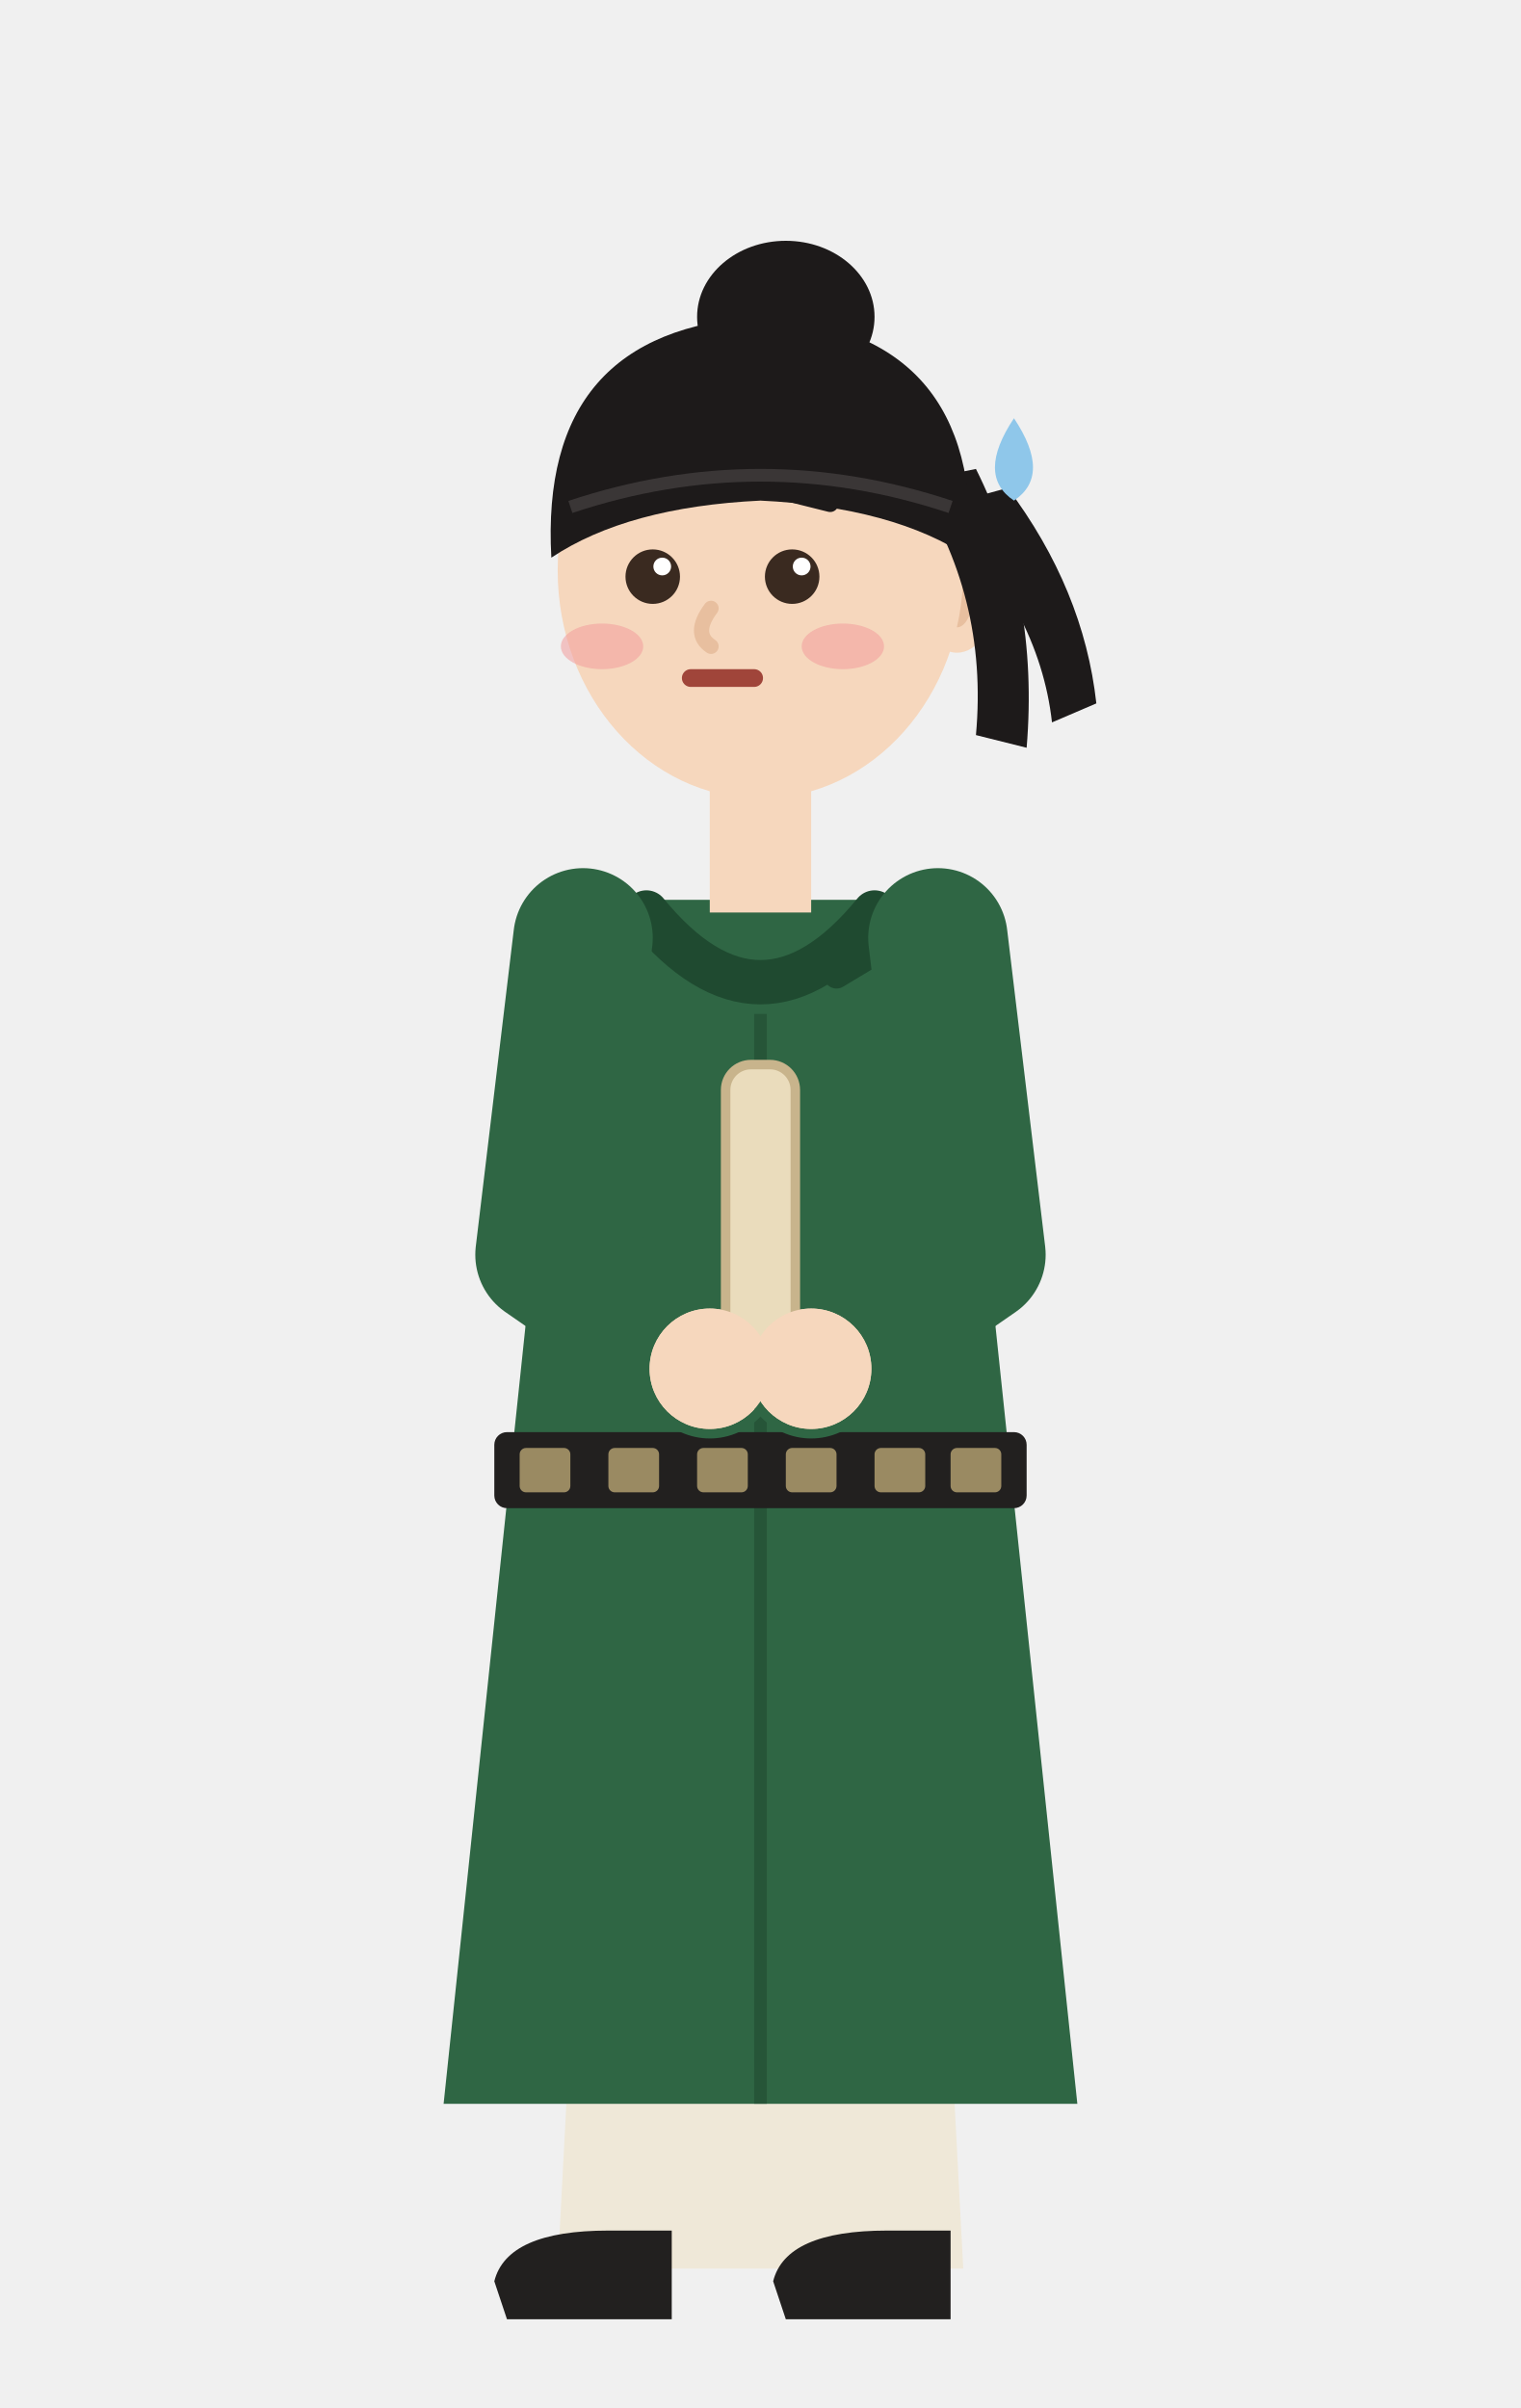
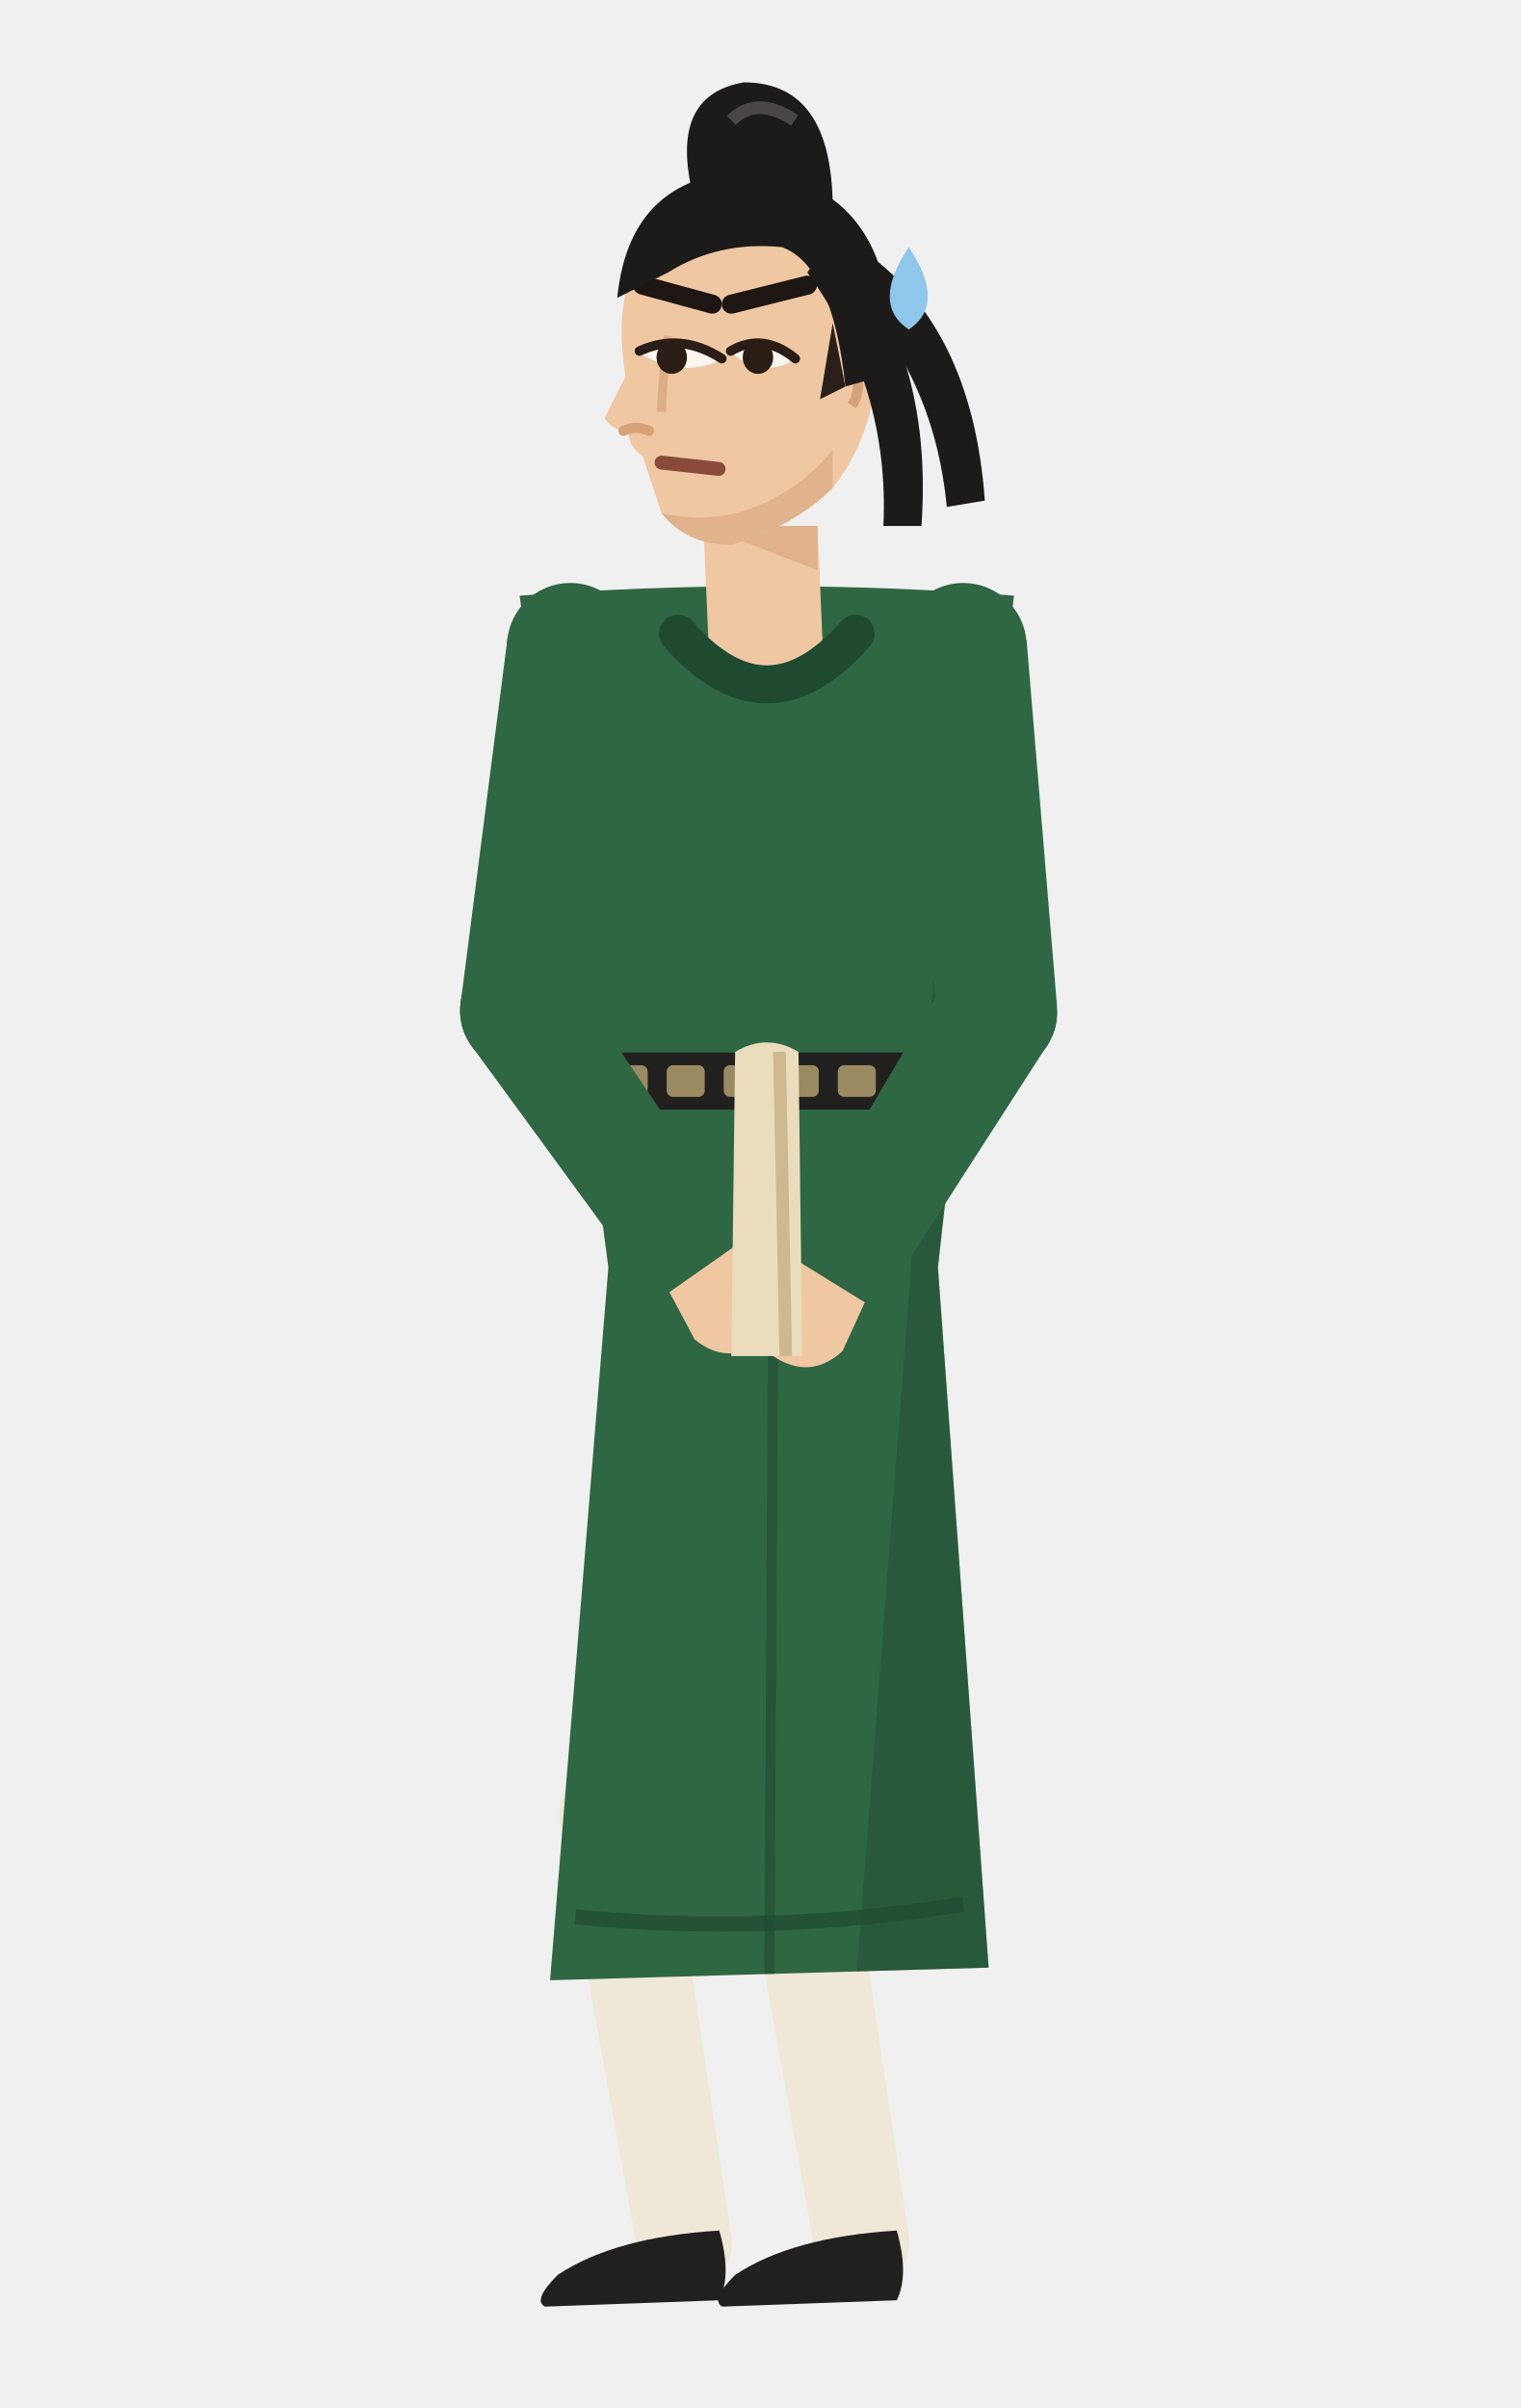
<svg xmlns="http://www.w3.org/2000/svg" width="240" height="380" viewBox="0 -20 240 380">
-   <path d="M90 300 L88 338 L152 338 L150 300 Z" fill="#efe8d8" />
-   <path d="M78 340 q2 -8 18 -8 h10 v14 h-26 z M122 340 q2 -8 18 -8 h10 v14 h-26 z" fill="#22201f" />
-   <path d="M90 122 L150 122 L170 312 L70 312 Z" fill="#2f6644" />
-   <path d="M120 140 V312" stroke="#1f4a30" stroke-width="2" opacity=".6" />
-   <path d="M102 124 Q120 146 138 124" stroke="#1f4a30" stroke-width="7" fill="none" stroke-linecap="round" />
-   <path d="M132 134 l10 -6" stroke="#1f4a30" stroke-width="4" stroke-linecap="round" />
-   <rect x="78" y="206" width="84" height="12" rx="2" fill="#22201f" />
-   <rect x="82" y="208.5" width="8" height="7" rx="1" fill="#9a8a62" />
-   <rect x="96" y="208.5" width="8" height="7" rx="1" fill="#9a8a62" />
-   <rect x="110" y="208.5" width="8" height="7" rx="1" fill="#9a8a62" />
-   <rect x="124" y="208.5" width="8" height="7" rx="1" fill="#9a8a62" />
-   <rect x="138" y="208.5" width="8" height="7" rx="1" fill="#9a8a62" />
-   <rect x="150" y="208.5" width="8" height="7" rx="1" fill="#9a8a62" />
-   <rect x="112" y="100" width="16" height="24" fill="#f6d7bd" />
-   <ellipse cx="151" cy="74" rx="6" ry="9" fill="#f6d7bd" />
-   <ellipse cx="151" cy="74" rx="2.5" ry="5" fill="#e8bf9f" />
-   <ellipse cx="120" cy="70" rx="32" ry="36" fill="#f6d7bd" />
-   <path d="M112.2 76 q-3 4 0 6" fill="none" stroke="#e8bf9f" stroke-width="2.4" stroke-linecap="round" />
-   <circle cx="103" cy="71" r="4.3" fill="#3a2a20" />
-   <circle cx="104.5" cy="69.4" r="1.4" fill="#fff" />
-   <circle cx="125" cy="71" r="4.3" fill="#3a2a20" />
-   <circle cx="126.5" cy="69.4" r="1.4" fill="#fff" />
-   <path d="M97 59.5 L109 56.5" stroke="#1d1a1a" stroke-width="2.6" stroke-linecap="round" />
-   <path d="M119 56.5 L131 59.5" stroke="#1d1a1a" stroke-width="2.6" stroke-linecap="round" />
-   <path d="M109 87 h10" stroke="#a0453a" stroke-width="2.8" stroke-linecap="round" />
-   <ellipse cx="95" cy="82" rx="6.5" ry="3.6" fill="#f29c9c" opacity="0.55" />
-   <ellipse cx="133" cy="82" rx="6.5" ry="3.6" fill="#f29c9c" opacity="0.55" />
-   <path d="M144 56 q12 18 10 40 l8 2 q2 -24 -8 -44 z" fill="#1d1a1a" />
-   <path d="M148 60 q16 16 18 34 l7 -3 q-2 -18 -14 -34 z" fill="#1d1a1a" />
-   <path d="M87 68 q-2 -36 33 -38 q35 2 33 38 q-12 -8 -33 -9 q-21 1 -33 9 z" fill="#1d1a1a" />
-   <ellipse cx="124" cy="30" rx="14" ry="12" fill="#1d1a1a" />
-   <path d="M90 60 q30 -10 60 0" stroke="#3a3636" stroke-width="2" fill="none" />
-   <polyline points="92,128 86,178 112,196" fill="none" stroke="#2f6644" stroke-width="22" stroke-linecap="round" stroke-linejoin="round" />
-   <circle cx="112" cy="196" r="9.5" fill="#f6d7bd" />
-   <polyline points="148,128 154,178 128,196" fill="none" stroke="#2f6644" stroke-width="22" stroke-linecap="round" stroke-linejoin="round" />
-   <circle cx="128" cy="196" r="9.5" fill="#f6d7bd" />
-   <g transform="rotate(0 120 192)">
-     <rect x="114.5" y="148" width="11" height="50" rx="4" fill="#eadcbc" />
-     <rect x="114.5" y="148" width="11" height="50" rx="4" fill="none" stroke="#c8b48c" stroke-width="1.5" />
+   <path d="M116.4 267.9 L128.6 335.2 L143.4 332.8 L133.2 265.1 Z" fill="#efe8d8" />
+   <circle cx="124.8" cy="266.5" r="8.5" fill="#efe8d8" />
+   <circle cx="136" cy="334" r="7.5" fill="#efe8d8" />
+   <path d="M141.5 332 Q125 333 116 339 Q112 343 114 344 L141.5 343 Q143.5 339 141.5 332 Z" fill="#22201f" />
+   <path d="M88.4 267.9 L100.6 335.2 L115.4 332.8 L105.2 265.1 Z" fill="#efe8d8" />
+   <circle cx="96.8" cy="266.5" r="8.5" fill="#efe8d8" />
+   <circle cx="108" cy="334" r="7.5" fill="#efe8d8" />
+   <path d="M113.5 332 Q97 333 88 339 Q84 343 86 344 L113.5 343 Q115.5 339 113.5 332 Z" fill="#22201f" />
+   <path d="M82 74 Q121 71 160 74 L148 180 L156 290.5 Q121.4 291.5 86.8 292.5 L96 180 Z" fill="#2f6644" />
+   <path d="M150.7 89.8 L158 80 L148 180 L156 290.5 L135.2 291.1 Z" fill="#1f4a30" opacity=".45" />
+   <path d="M122 188 L121.4 291.5" stroke="#1f4a30" stroke-width="1.6" opacity=".6" />
+   <path d="M90.8 282.5 Q121.4 285.5 152 280.5" stroke="#1f4a30" stroke-width="2.4" fill="none" opacity=".7" />
+   <path d="M94.7 150.6 L148.7 150.6" stroke="#22201f" stroke-width="9" stroke-linecap="round" />
+   <rect x="96.2" y="148.1" width="6" height="5" rx="1" fill="#9a8a62" />
+   <rect x="105.2" y="148.1" width="6" height="5" rx="1" fill="#9a8a62" />
+   <rect x="114.2" y="148.1" width="6" height="5" rx="1" fill="#9a8a62" />
+   <rect x="123.2" y="148.1" width="6" height="5" rx="1" fill="#9a8a62" />
+   <rect x="132.2" y="148.1" width="6" height="5" rx="1" fill="#9a8a62" />
+   <rect x="141.2" y="148.1" width="6" height="5" rx="1" fill="#9a8a62" />
+   <path d="M112 86 L111 63 L129 63 L130 86 Z" fill="#efc7a2" />
+   <path d="M111 63 L129 63 L129 70 Z" fill="#d6a27a" opacity=".6" />
+   <path d="M107 80 Q121 96 135 80" stroke="#1f4a30" stroke-width="6" fill="none" stroke-linecap="round" />
+   <g transform="translate(119.4 37) rotate(0) scale(-1 1)">
+     <path d="M-19 -6 Q-20 10 -12 20 Q-6 26 4 29 Q11 29 15 24 L18 15 Q21 13 20 9 L21 0 Q23 -16 12 -24 Q2 -29 -10 -26 Q-19 -20 -19 -6 Z" fill="#efc7a2" />
+     <path d="M-12 20 Q-6 26 4 29 Q11 29 15 24 Q6 26 -2 22 Q-8 19 -12 14 Z" fill="#d6a27a" opacity=".55" />
+     <ellipse cx="-14" cy="3" rx="4.5" ry="7.5" fill="#efc7a2" />
+     <path d="M-15 0 q-2 4 0 7" stroke="#d6a27a" stroke-width="1.6" fill="none" />
+     <path d="M18 -3 L24 9 Q22 12 17 11 Z" fill="#efc7a2" />
+     <path d="M17 11 q2 -1 4 0" stroke="#d6a27a" stroke-width="1.6" fill="none" stroke-linecap="round" />
+     <path d="M14 -4 Q15 4 15 8" stroke="#d6a27a" stroke-width="1.4" fill="none" opacity=".7" />
+     <path d="M-5.6 0 Q-1 -4 3.6 -1 Q-1 2.5 -5.6 0 Z" fill="#fbf6ee" />
+     <ellipse cx="-0.2" cy="-.6" rx="2.4" ry="2.6" fill="#2a1d16" />
+     <path d="M-6.1 -.4 Q-1 -4.6 4.1 -1.6" stroke="#2a1d16" stroke-width="1.5" fill="none" stroke-linecap="round" />
+     <path d="M6 0 Q12 -4 18 -1 Q12 2.5 6 0 Z" fill="#fbf6ee" />
+     <ellipse cx="13.4" cy="-.6" rx="2.4" ry="2.6" fill="#2a1d16" />
+     <path d="M5.5 -.4 Q12 -4.6 18.5 -1.6" stroke="#2a1d16" stroke-width="1.5" fill="none" stroke-linecap="round" />
+     <path d="M-8 -12 L4 -9" stroke="#1d1612" stroke-width="3" stroke-linecap="round" />
+     <path d="M7 -9 L18 -12" stroke="#1d1612" stroke-width="3" stroke-linecap="round" />
+     <path d="M6 17 L15 16" stroke="#8a4a3a" stroke-width="2.2" stroke-linecap="round" />
+     <path d="M-16 -18 Q-34 -6 -36 22 L-30 23 Q-28 2 -14 -12 Z" fill="#1d1a1a" />
+     <path d="M-12 -20 Q-28 -2 -26 26 L-20 26 Q-21 4 -8 -14 Z" fill="#1d1a1a" />
+     <path d="M-21 2 Q-23 -27 0 -30 Q20 -30 22 -10 Q18 -12 14 -14 Q6 -19 -4 -18 Q-12 -15 -14 4 Z" fill="#1d1a1a" />
+     <path d="M-12 -24 Q-12 -44 2 -44 Q14 -42 10 -26 Z" fill="#1d1a1a" />
+     <path d="M-6 -38 q6 -4 10 0" stroke="#4a4646" stroke-width="2" fill="none" />
+     <path d="M-14 4 L-12 -6 L-10 6 Z" fill="#2a1e18" />
  </g>
-   <circle cx="112" cy="196" r="9.5" fill="#f6d7bd" />
-   <circle cx="128" cy="196" r="9.5" fill="#f6d7bd" />
-   <path d="M160 46 q6 9 0 13 q-6 -4 0 -13 z" fill="#8fc7ea" />
+   <path d="M142 82.9 L147.9 140.6 L166.8 138.9 L162 81.1 Z" fill="#2f6644" />
+   <circle cx="152" cy="82" r="10" fill="#2f6644" />
+   <circle cx="157.3" cy="139.8" r="9.5" fill="#2f6644" />
+   <path d="M149.2 134.8 L122.8 179.5 L137.2 188.5 L165.4 144.7 Z" fill="#2f6644" />
+   <circle cx="157.3" cy="139.8" r="9.5" fill="#2f6644" />
+   <circle cx="130" cy="184" r="8.5" fill="#2f6644" />
+   <g transform="translate(130 184) rotate(121.7) scale(1.05 -1.05)">
+     <path d="M-2 -6 Q9 -8 12 -3 Q13 5 6 7 L-2 6 Z" fill="#efc7a2" />
+     <path d="M4 -6 Q9 -10 12 -7" stroke="#efc7a2" stroke-width="4" stroke-linecap="round" fill="none" />
+   </g>
+   <path d="M80.1 80.6 L72.7 138.2 L91.5 140.8 L99.9 83.4 Z" fill="#2f6644" />
+   <circle cx="90" cy="82" r="10" fill="#2f6644" />
+   <circle cx="82.1" cy="139.5" r="9.5" fill="#2f6644" />
+   <path d="M74.3 144.9 L105 186.9 L119 177.1 L89.9 134 Z" fill="#2f6644" />
+   <circle cx="82.1" cy="139.5" r="9.5" fill="#2f6644" />
+   <circle cx="112" cy="182" r="8.5" fill="#2f6644" />
+   <g transform="translate(112 182) rotate(54.9) scale(1.05 1.05)">
+     <path d="M-2 -6 Q9 -8 12 -3 Q13 5 6 7 L-2 6 Z" fill="#efc7a2" />
+     <path d="M4 -6 Q9 -10 12 -7" stroke="#efc7a2" stroke-width="4" stroke-linecap="round" fill="none" />
+   </g>
+   <g transform="translate(121 180) rotate(0)">
+     <path d="M-5 -34 Q0 -37 5 -34 L5.6 14 L-5.6 14 Z" fill="#eadcbc" />
+     <path d="M2 -34 L3 14" stroke="#cdb990" stroke-width="2" />
+   </g>
+   <path d="M143.4 19 q6 9 0 13 q-6 -4 0 -13 z" fill="#8fc7ea" />
</svg>
